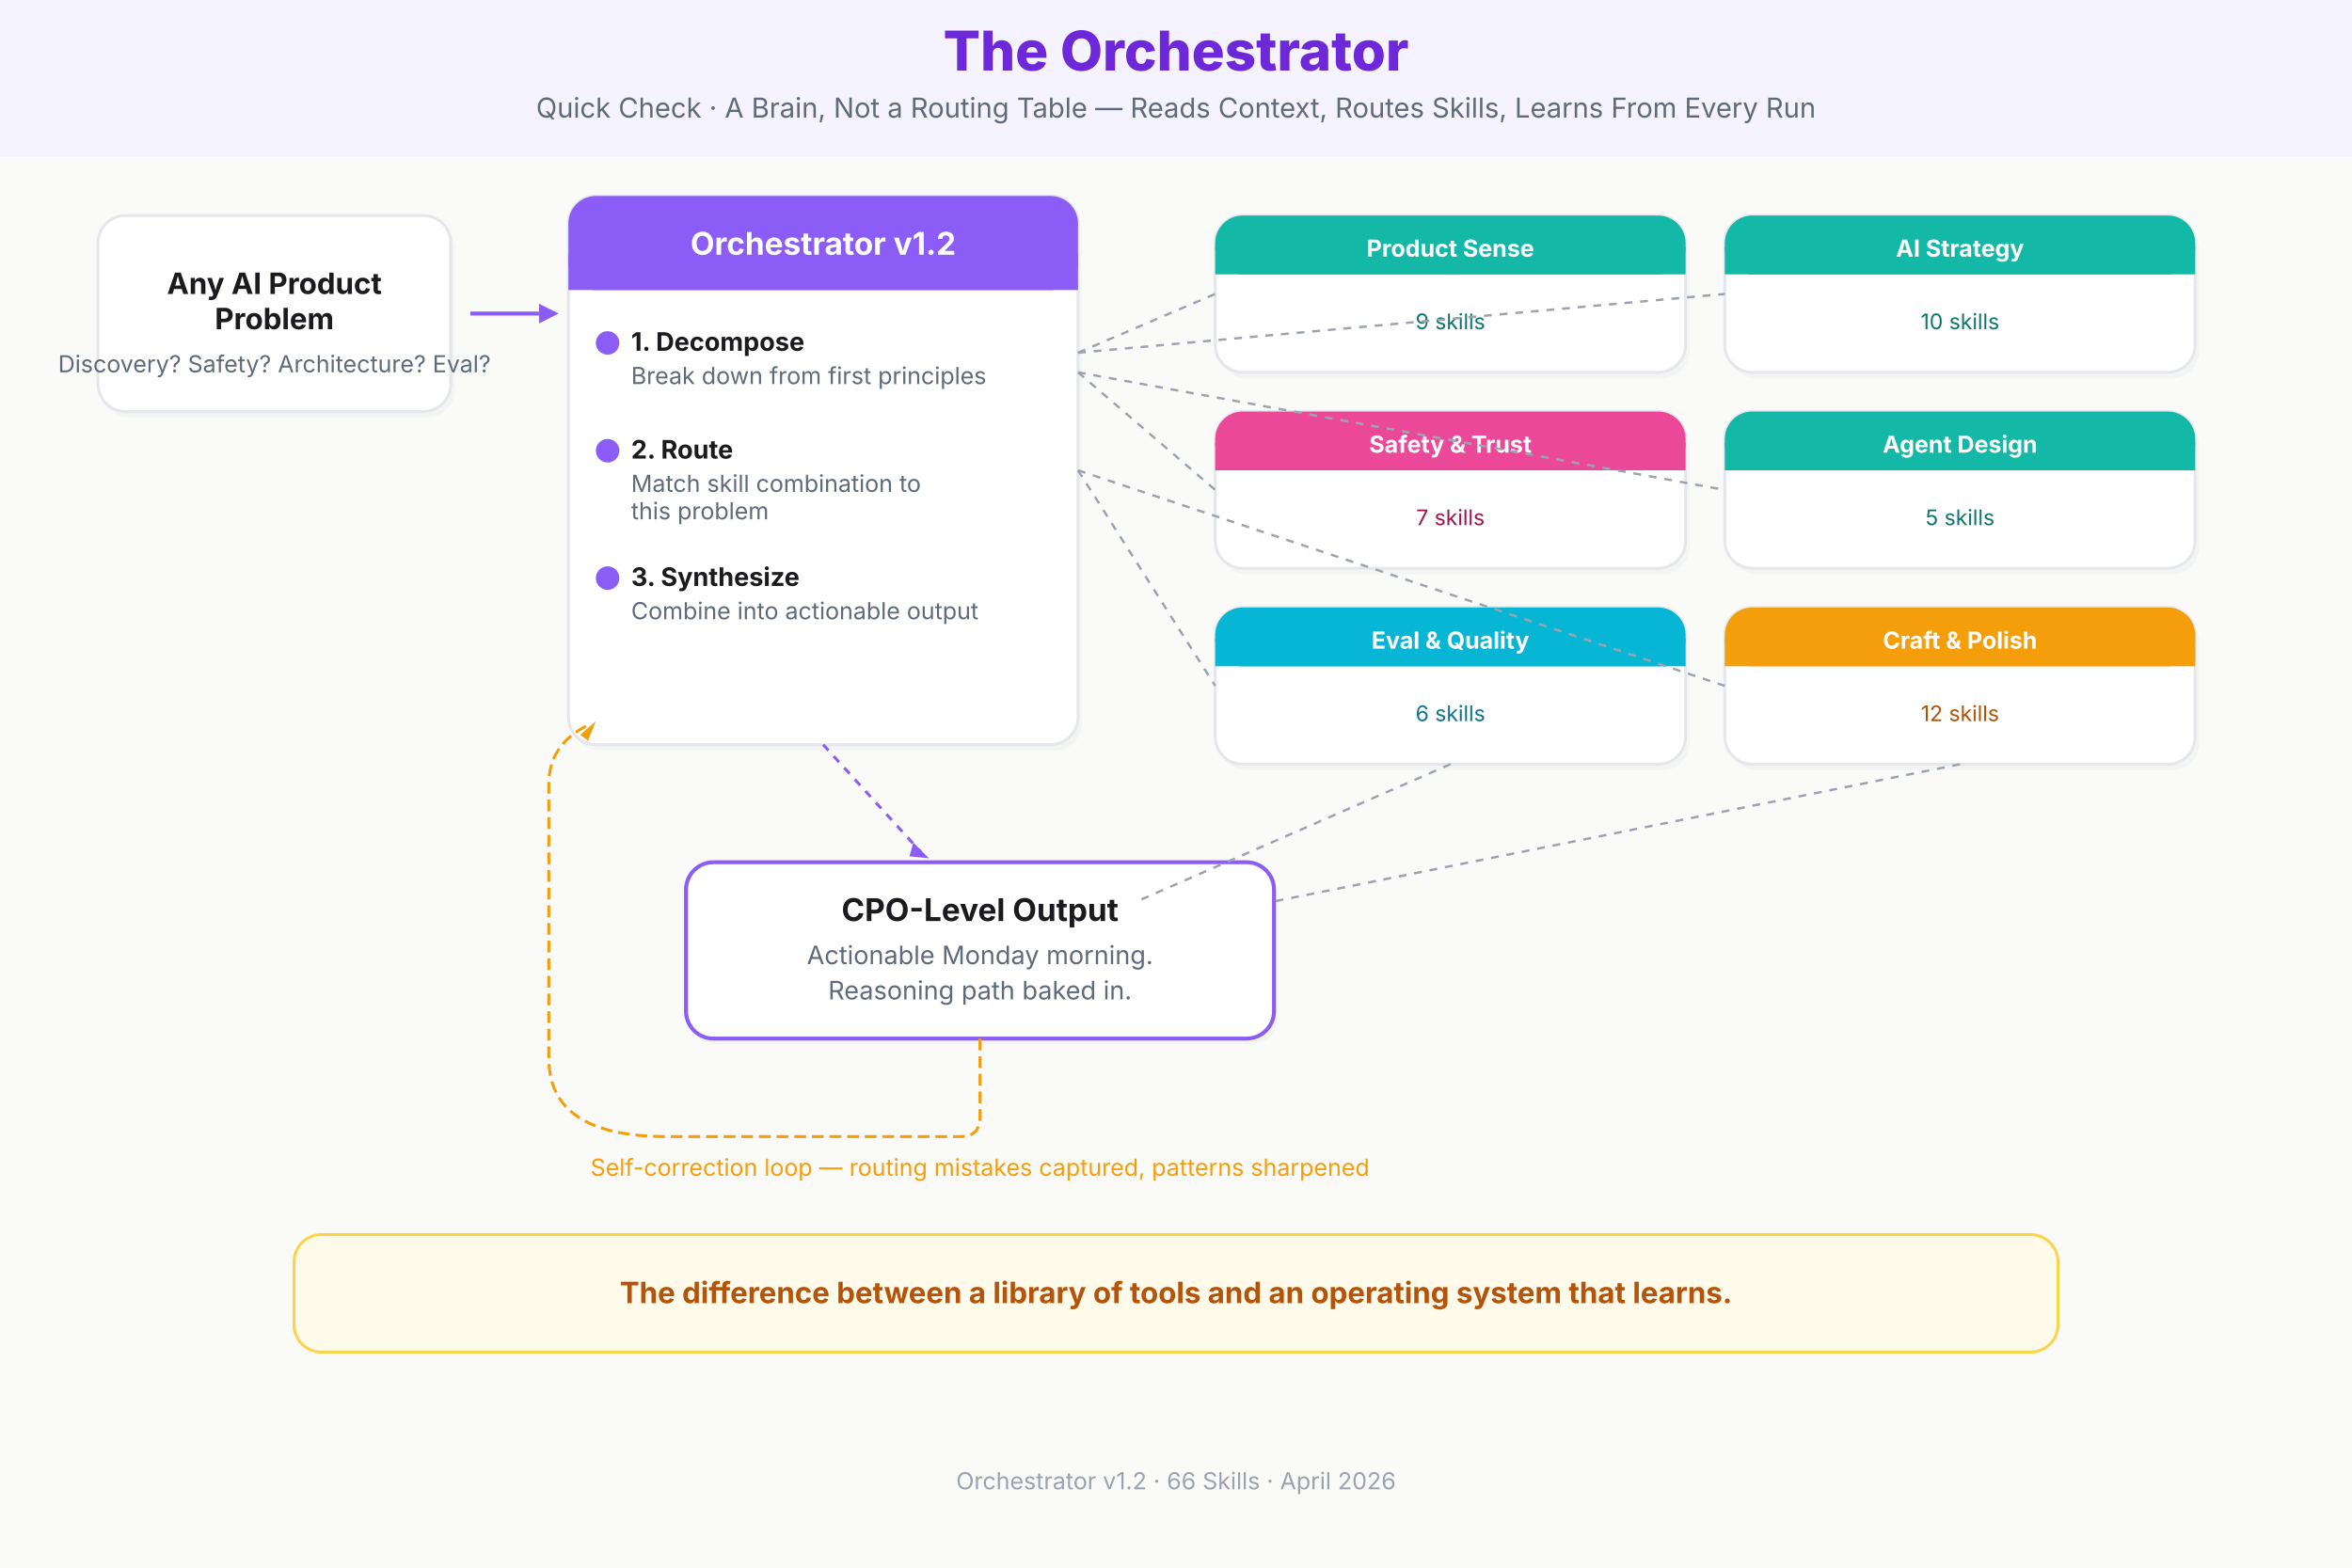
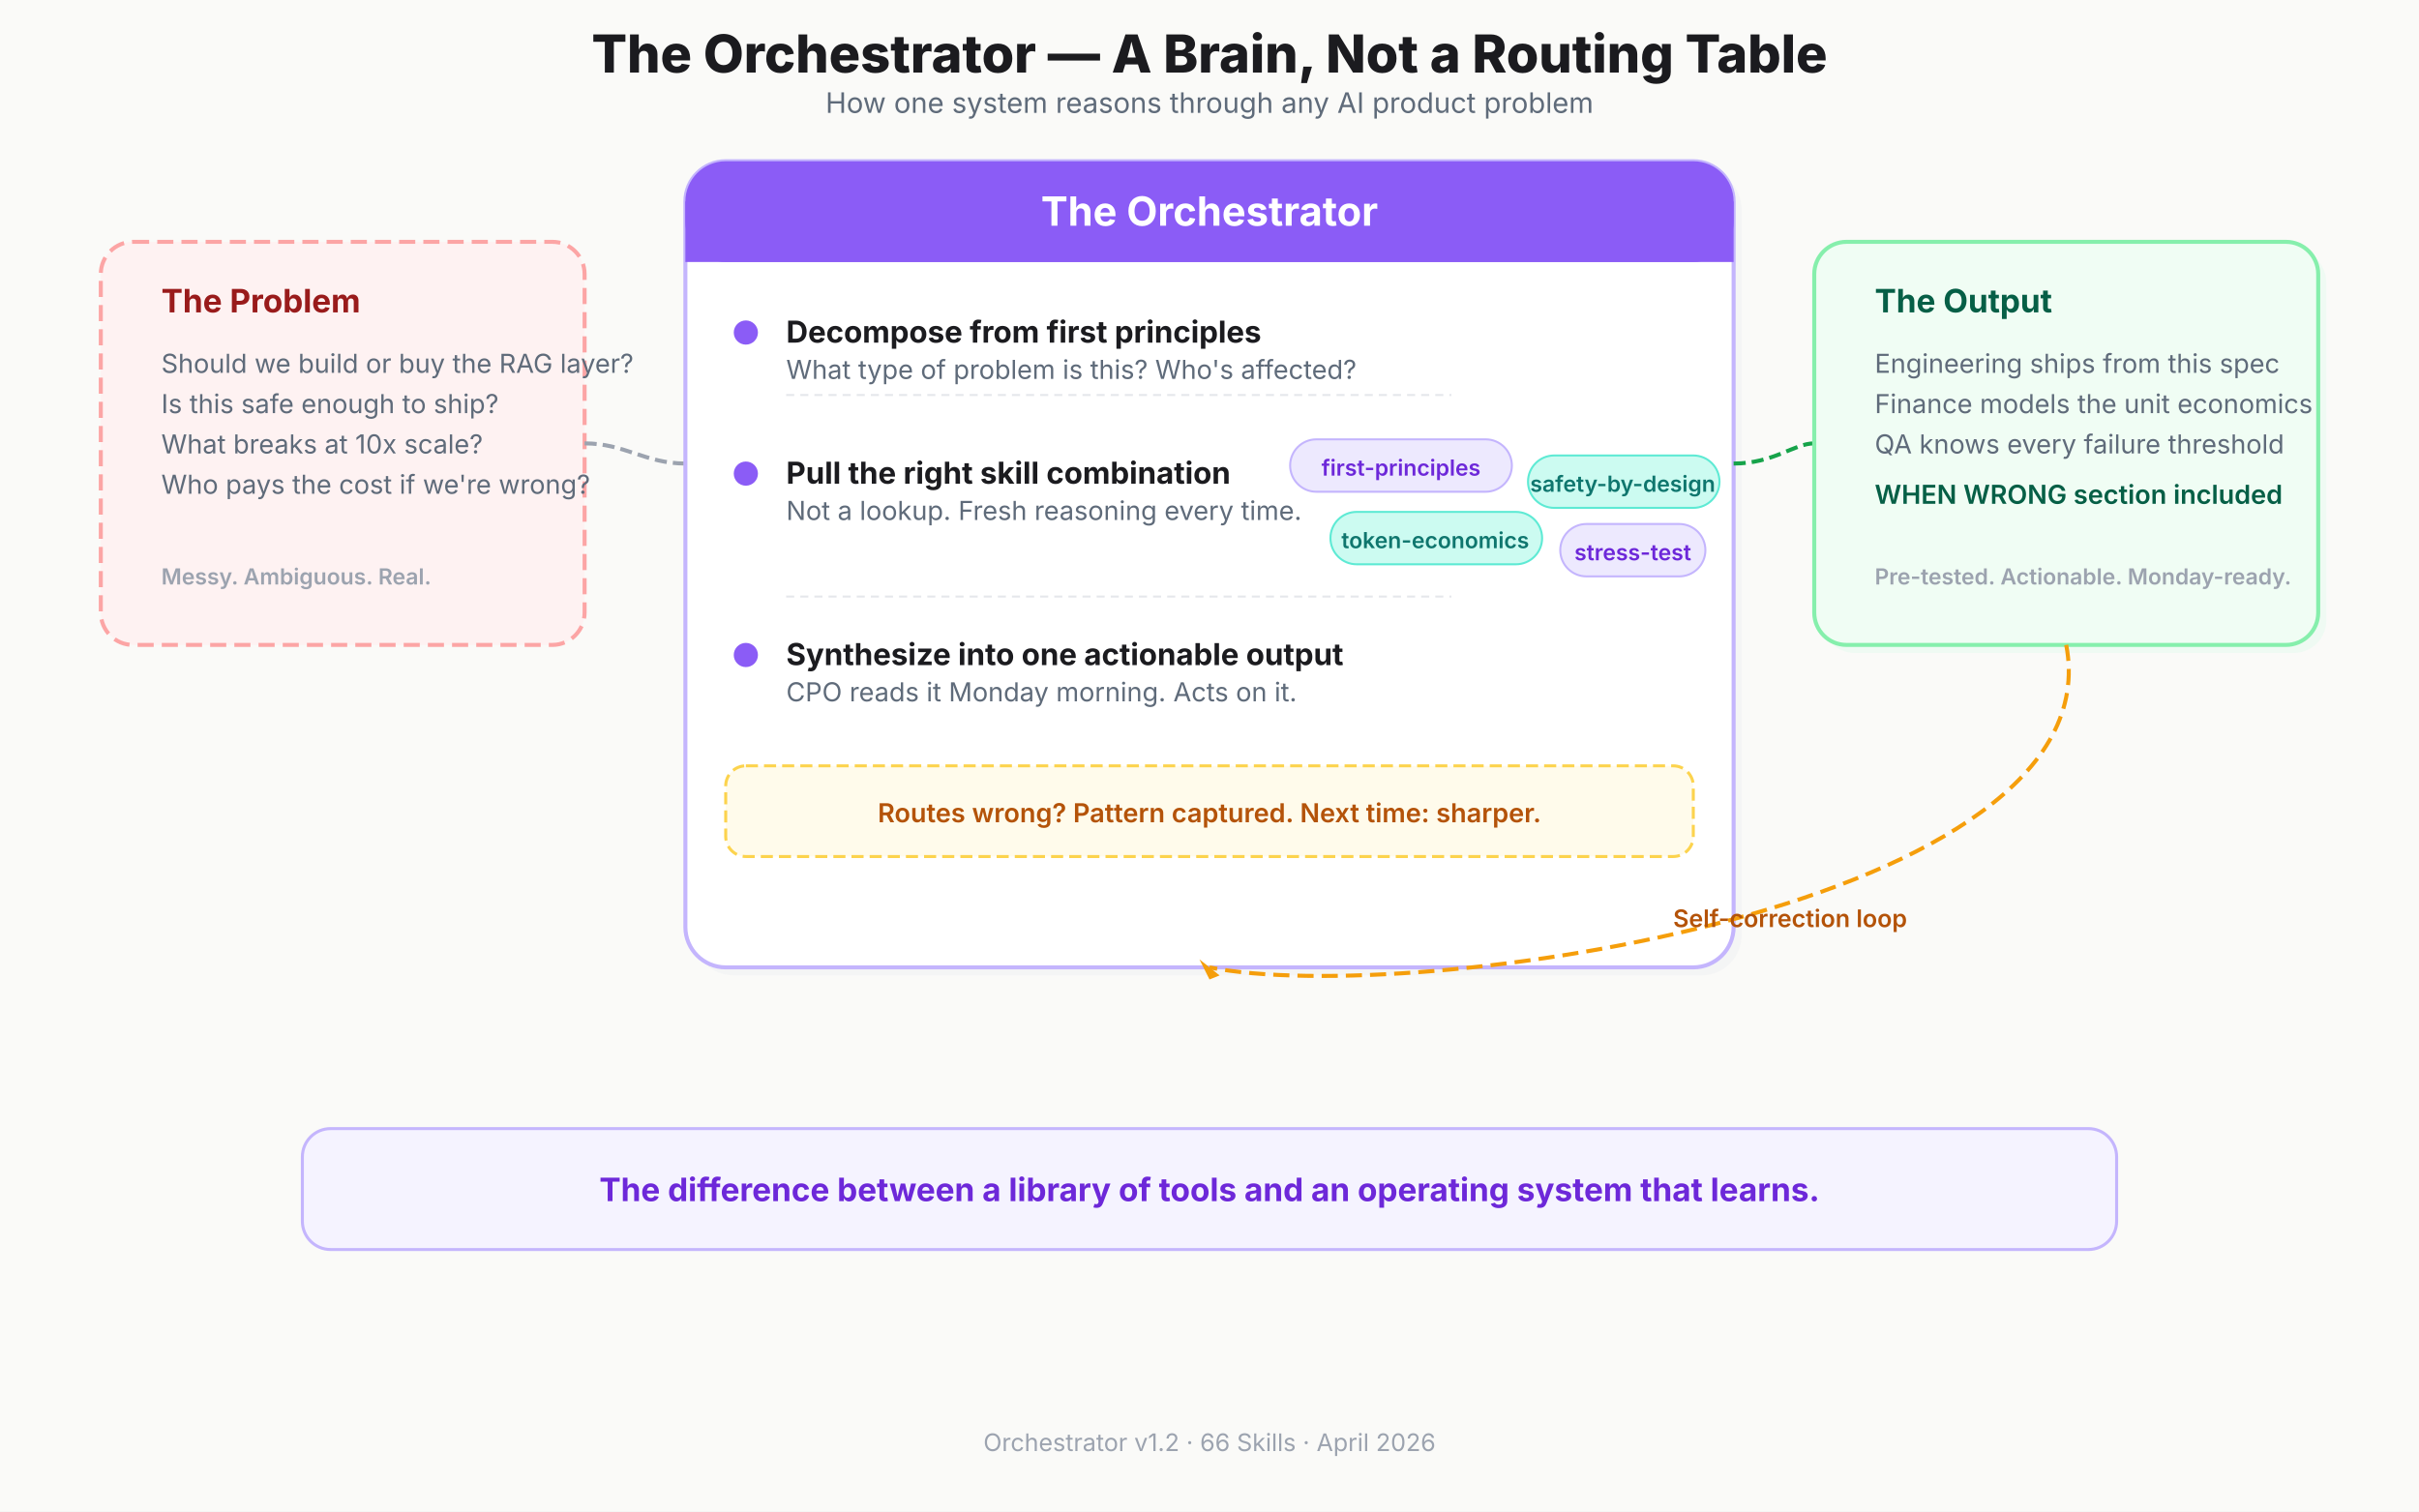
- <svg xmlns="http://www.w3.org/2000/svg" viewBox="0 0 1200 800">
-   <rect width="1200" height="800" fill="#FAFAF8" />
-   <rect x="0" y="0" width="1200" height="80" fill="#F5F3FF" />
-   <text x="600" y="36" font-family="Inter, Segoe UI, sans-serif" font-size="28" font-weight="800" fill="#6D28D9" text-anchor="middle">The Orchestrator</text>
-   <text x="600" y="60" font-family="Inter, Segoe UI, sans-serif" font-size="14" fill="#5F6B7A" text-anchor="middle">Quick Check · A Brain, Not a Routing Table — Reads Context, Routes Skills, Learns From Every Run</text>
-   <rect x="52" y="113" width="180" height="100" rx="14" fill="#E5E7EB" opacity="0.3" />
-   <rect x="50" y="110" width="180" height="100" rx="14" fill="#FFFFFF" stroke="#E5E7EB" stroke-width="1.5" />
-   <text x="140" y="150" font-family="Inter, Segoe UI, sans-serif" font-size="15" font-weight="700" fill="#1B1B1F" text-anchor="middle">Any AI Product</text>
-   <text x="140" y="168" font-family="Inter, Segoe UI, sans-serif" font-size="15" font-weight="700" fill="#1B1B1F" text-anchor="middle">Problem</text>
-   <text x="140" y="190" font-family="Inter, Segoe UI, sans-serif" font-size="12" fill="#5F6B7A" text-anchor="middle">Discovery? Safety? Architecture? Eval?</text>
-   <line x1="240" y1="160" x2="275" y2="160" stroke="#8B5CF6" stroke-width="2" />
-   <polygon points="275,155 285,160 275,165" fill="#8B5CF6" />
-   <rect x="292" y="103" width="260" height="280" rx="14" fill="#E5E7EB" opacity="0.3" />
-   <rect x="290" y="100" width="260" height="280" rx="14" fill="#FFFFFF" stroke="#E5E7EB" stroke-width="1.5" />
-   <rect x="290" y="100" width="260" height="48" rx="14" fill="#8B5CF6" />
-   <rect x="290" y="130" width="260" height="18" fill="#8B5CF6" />
-   <text x="420" y="130" font-family="Inter, Segoe UI, sans-serif" font-size="16" font-weight="700" fill="#FFFFFF" text-anchor="middle">Orchestrator v1.2</text>
-   <circle cx="310" cy="175" r="6" fill="#8B5CF6" />
-   <text x="322" y="179" font-family="Inter, Segoe UI, sans-serif" font-size="13" font-weight="700" fill="#1B1B1F">1. Decompose</text>
-   <text x="322" y="196" font-family="Inter, Segoe UI, sans-serif" font-size="12" fill="#5F6B7A">Break down from first principles</text>
-   <circle cx="310" cy="230" r="6" fill="#8B5CF6" />
-   <text x="322" y="234" font-family="Inter, Segoe UI, sans-serif" font-size="13" font-weight="700" fill="#1B1B1F">2. Route</text>
-   <text x="322" y="251" font-family="Inter, Segoe UI, sans-serif" font-size="12" fill="#5F6B7A">Match skill combination to</text>
-   <text x="322" y="265" font-family="Inter, Segoe UI, sans-serif" font-size="12" fill="#5F6B7A">this problem</text>
-   <circle cx="310" cy="295" r="6" fill="#8B5CF6" />
-   <text x="322" y="299" font-family="Inter, Segoe UI, sans-serif" font-size="13" font-weight="700" fill="#1B1B1F">3. Synthesize</text>
-   <text x="322" y="316" font-family="Inter, Segoe UI, sans-serif" font-size="12" fill="#5F6B7A">Combine into actionable output</text>
-   <rect x="622" y="113" width="240" height="80" rx="14" fill="#E5E7EB" opacity="0.3" />
-   <rect x="620" y="110" width="240" height="80" rx="14" fill="#FFFFFF" stroke="#E5E7EB" stroke-width="1.5" />
-   <rect x="620" y="110" width="240" height="30" rx="14" fill="#14B8A6" />
-   <rect x="620" y="126" width="240" height="14" fill="#14B8A6" />
-   <text x="740" y="131" font-family="Inter, Segoe UI, sans-serif" font-size="12" font-weight="700" fill="#FFFFFF" text-anchor="middle">Product Sense</text>
-   <text x="740" y="168" font-family="Inter, Segoe UI, sans-serif" font-size="11" fill="#0F766E" text-anchor="middle">9 skills</text>
-   <rect x="882" y="113" width="240" height="80" rx="14" fill="#E5E7EB" opacity="0.3" />
-   <rect x="880" y="110" width="240" height="80" rx="14" fill="#FFFFFF" stroke="#E5E7EB" stroke-width="1.5" />
-   <rect x="880" y="110" width="240" height="30" rx="14" fill="#14B8A6" />
-   <rect x="880" y="126" width="240" height="14" fill="#14B8A6" />
-   <text x="1000" y="131" font-family="Inter, Segoe UI, sans-serif" font-size="12" font-weight="700" fill="#FFFFFF" text-anchor="middle">AI Strategy</text>
-   <text x="1000" y="168" font-family="Inter, Segoe UI, sans-serif" font-size="11" fill="#0F766E" text-anchor="middle">10 skills</text>
-   <rect x="622" y="213" width="240" height="80" rx="14" fill="#E5E7EB" opacity="0.3" />
-   <rect x="620" y="210" width="240" height="80" rx="14" fill="#FFFFFF" stroke="#E5E7EB" stroke-width="1.5" />
-   <rect x="620" y="210" width="240" height="30" rx="14" fill="#EC4899" />
-   <rect x="620" y="226" width="240" height="14" fill="#EC4899" />
-   <text x="740" y="231" font-family="Inter, Segoe UI, sans-serif" font-size="12" font-weight="700" fill="#FFFFFF" text-anchor="middle">Safety &amp; Trust</text>
-   <text x="740" y="268" font-family="Inter, Segoe UI, sans-serif" font-size="11" fill="#9D174D" text-anchor="middle">7 skills</text>
-   <rect x="882" y="213" width="240" height="80" rx="14" fill="#E5E7EB" opacity="0.3" />
-   <rect x="880" y="210" width="240" height="80" rx="14" fill="#FFFFFF" stroke="#E5E7EB" stroke-width="1.5" />
-   <rect x="880" y="210" width="240" height="30" rx="14" fill="#14B8A6" />
-   <rect x="880" y="226" width="240" height="14" fill="#14B8A6" />
-   <text x="1000" y="231" font-family="Inter, Segoe UI, sans-serif" font-size="12" font-weight="700" fill="#FFFFFF" text-anchor="middle">Agent Design</text>
-   <text x="1000" y="268" font-family="Inter, Segoe UI, sans-serif" font-size="11" fill="#0F766E" text-anchor="middle">5 skills</text>
-   <rect x="622" y="313" width="240" height="80" rx="14" fill="#E5E7EB" opacity="0.3" />
-   <rect x="620" y="310" width="240" height="80" rx="14" fill="#FFFFFF" stroke="#E5E7EB" stroke-width="1.5" />
-   <rect x="620" y="310" width="240" height="30" rx="14" fill="#06B6D4" />
-   <rect x="620" y="326" width="240" height="14" fill="#06B6D4" />
-   <text x="740" y="331" font-family="Inter, Segoe UI, sans-serif" font-size="12" font-weight="700" fill="#FFFFFF" text-anchor="middle">Eval &amp; Quality</text>
-   <text x="740" y="368" font-family="Inter, Segoe UI, sans-serif" font-size="11" fill="#0E7490" text-anchor="middle">6 skills</text>
-   <rect x="882" y="313" width="240" height="80" rx="14" fill="#E5E7EB" opacity="0.3" />
-   <rect x="880" y="310" width="240" height="80" rx="14" fill="#FFFFFF" stroke="#E5E7EB" stroke-width="1.5" />
-   <rect x="880" y="310" width="240" height="30" rx="14" fill="#F59E0B" />
-   <rect x="880" y="326" width="240" height="14" fill="#F59E0B" />
-   <text x="1000" y="331" font-family="Inter, Segoe UI, sans-serif" font-size="12" font-weight="700" fill="#FFFFFF" text-anchor="middle">Craft &amp; Polish</text>
-   <text x="1000" y="368" font-family="Inter, Segoe UI, sans-serif" font-size="11" fill="#B45309" text-anchor="middle">12 skills</text>
-   <line x1="550" y1="180" x2="620" y2="150" stroke="#9CA3AF" stroke-width="1.2" stroke-dasharray="4,4" />
-   <line x1="550" y1="190" x2="620" y2="250" stroke="#9CA3AF" stroke-width="1.2" stroke-dasharray="4,4" />
-   <line x1="550" y1="240" x2="620" y2="350" stroke="#9CA3AF" stroke-width="1.2" stroke-dasharray="4,4" />
-   <line x1="550" y1="180" x2="880" y2="150" stroke="#9CA3AF" stroke-width="1.2" stroke-dasharray="4,4" />
-   <line x1="550" y1="190" x2="880" y2="250" stroke="#9CA3AF" stroke-width="1.2" stroke-dasharray="4,4" />
-   <line x1="550" y1="240" x2="880" y2="350" stroke="#9CA3AF" stroke-width="1.2" stroke-dasharray="4,4" />
-   <rect x="352" y="443" width="300" height="90" rx="14" fill="#E5E7EB" opacity="0.3" />
-   <rect x="350" y="440" width="300" height="90" rx="14" fill="#FFFFFF" stroke="#8B5CF6" stroke-width="2" />
-   <text x="500" y="470" font-family="Inter, Segoe UI, sans-serif" font-size="16" font-weight="700" fill="#1B1B1F" text-anchor="middle">CPO-Level Output</text>
-   <text x="500" y="492" font-family="Inter, Segoe UI, sans-serif" font-size="13" fill="#5F6B7A" text-anchor="middle">Actionable Monday morning.</text>
-   <text x="500" y="510" font-family="Inter, Segoe UI, sans-serif" font-size="13" fill="#5F6B7A" text-anchor="middle">Reasoning path baked in.</text>
-   <line x1="420" y1="380" x2="470" y2="435" stroke="#8B5CF6" stroke-width="1.5" stroke-dasharray="4,4" />
-   <polygon points="466,430 474,438 464,437" fill="#8B5CF6" />
-   <line x1="740" y1="390" x2="580" y2="460" stroke="#9CA3AF" stroke-width="1.2" stroke-dasharray="4,4" />
-   <line x1="1000" y1="390" x2="650" y2="460" stroke="#9CA3AF" stroke-width="1.2" stroke-dasharray="4,4" />
-   <path d="M 500,530 L 500,570 Q 500,580 490,580 L 340,580 Q 280,580 280,540 L 280,400 Q 280,380 300,370" stroke="#F59E0B" stroke-width="1.5" stroke-dasharray="6,3" fill="none" />
-   <polygon points="296,375 304,368 300,378" fill="#F59E0B" />
-   <text x="500" y="600" font-family="Inter, Segoe UI, sans-serif" font-size="12" fill="#F59E0B" text-anchor="middle">Self-correction loop — routing mistakes captured, patterns sharpened</text>
-   <rect x="150" y="630" width="900" height="60" rx="14" fill="#FFFBEB" stroke="#FCD34D" stroke-width="1.5" />
-   <text x="600" y="665" font-family="Inter, Segoe UI, sans-serif" font-size="15" font-weight="700" fill="#B45309" text-anchor="middle">The difference between a library of tools and an operating system that learns.</text>
-   <text x="600" y="760" font-family="Inter, Segoe UI, sans-serif" font-size="12" fill="#9CA3AF" text-anchor="middle">Orchestrator v1.2 · 66 Skills · April 2026</text>
+ <svg xmlns="http://www.w3.org/2000/svg" viewBox="0 0 1200 750">
+   <rect width="1200" height="750" fill="#FAFAF8" />
+   <text x="600" y="36" font-family="Inter, Segoe UI, sans-serif" font-size="26" font-weight="800" fill="#1B1B1F" text-anchor="middle">The Orchestrator — A Brain, Not a Routing Table</text>
+   <text x="600" y="56" font-family="Inter, Segoe UI, sans-serif" font-size="14" fill="#5F6B7A" text-anchor="middle">How one system reasons through any AI product problem</text>
+   <rect x="50" y="120" width="240" height="200" rx="16" fill="#FEF2F2" stroke="#FCA5A5" stroke-width="2" stroke-dasharray="8,4" />
+   <text x="80" y="155" font-family="Inter, Segoe UI, sans-serif" font-size="16" font-weight="700" fill="#991B1B">The Problem</text>
+   <text x="80" y="185" font-family="Inter, Segoe UI, sans-serif" font-size="13" fill="#5F6B7A">Should we build or buy the RAG layer?</text>
+   <text x="80" y="205" font-family="Inter, Segoe UI, sans-serif" font-size="13" fill="#5F6B7A">Is this safe enough to ship?</text>
+   <text x="80" y="225" font-family="Inter, Segoe UI, sans-serif" font-size="13" fill="#5F6B7A">What breaks at 10x scale?</text>
+   <text x="80" y="245" font-family="Inter, Segoe UI, sans-serif" font-size="13" fill="#5F6B7A">Who pays the cost if we're wrong?</text>
+   <text x="80" y="290" font-family="Inter, Segoe UI, sans-serif" font-size="11" font-weight="600" fill="#9CA3AF">Messy. Ambiguous. Real.</text>
+   <path d="M 290 220 C 310 220 320 230 340 230" stroke="#9CA3AF" stroke-width="2" stroke-dasharray="6,3" fill="none" />
+   <rect x="344" y="84" width="520" height="400" rx="20" fill="#E5E7EB" opacity="0.25" />
+   <rect x="340" y="80" width="520" height="400" rx="20" fill="#FFFFFF" stroke="#C4B5FD" stroke-width="2" />
+   <rect x="340" y="80" width="520" height="50" rx="20" fill="#8B5CF6" />
+   <rect x="340" y="100" width="520" height="30" fill="#8B5CF6" />
+   <text x="600" y="112" font-family="Inter, Segoe UI, sans-serif" font-size="20" font-weight="700" fill="#FFFFFF" text-anchor="middle">The Orchestrator</text>
+   <circle cx="370" cy="165" r="6" fill="#8B5CF6" />
+   <text x="390" y="170" font-family="Inter, Segoe UI, sans-serif" font-size="15" font-weight="700" fill="#1B1B1F">Decompose from first principles</text>
+   <text x="390" y="188" font-family="Inter, Segoe UI, sans-serif" font-size="13" fill="#5F6B7A">What type of problem is this? Who's affected?</text>
+   <line x1="390" y1="196" x2="720" y2="196" stroke="#E5E7EB" stroke-width="1" stroke-dasharray="4,3" />
+   <circle cx="370" cy="235" r="6" fill="#8B5CF6" />
+   <text x="390" y="240" font-family="Inter, Segoe UI, sans-serif" font-size="15" font-weight="700" fill="#1B1B1F">Pull the right skill combination</text>
+   <text x="390" y="258" font-family="Inter, Segoe UI, sans-serif" font-size="13" fill="#5F6B7A">Not a lookup. Fresh reasoning every time.</text>
+   <rect x="640" y="218" width="110" height="26" rx="13" fill="#EDE9FE" stroke="#C4B5FD" stroke-width="1" />
+   <text x="695" y="236" font-family="Inter, Segoe UI, sans-serif" font-size="11" font-weight="600" fill="#6D28D9" text-anchor="middle">first-principles</text>
+   <rect x="758" y="226" width="95" height="26" rx="13" fill="#CCFBF1" stroke="#5EEAD4" stroke-width="1" />
+   <text x="805" y="244" font-family="Inter, Segoe UI, sans-serif" font-size="11" font-weight="600" fill="#0F766E" text-anchor="middle">safety-by-design</text>
+   <rect x="660" y="254" width="105" height="26" rx="13" fill="#CCFBF1" stroke="#5EEAD4" stroke-width="1" />
+   <text x="712" y="272" font-family="Inter, Segoe UI, sans-serif" font-size="11" font-weight="600" fill="#0F766E" text-anchor="middle">token-economics</text>
+   <rect x="774" y="260" width="72" height="26" rx="13" fill="#EDE9FE" stroke="#C4B5FD" stroke-width="1" />
+   <text x="810" y="278" font-family="Inter, Segoe UI, sans-serif" font-size="11" font-weight="600" fill="#6D28D9" text-anchor="middle">stress-test</text>
+   <line x1="390" y1="296" x2="720" y2="296" stroke="#E5E7EB" stroke-width="1" stroke-dasharray="4,3" />
+   <circle cx="370" cy="325" r="6" fill="#8B5CF6" />
+   <text x="390" y="330" font-family="Inter, Segoe UI, sans-serif" font-size="15" font-weight="700" fill="#1B1B1F">Synthesize into one actionable output</text>
+   <text x="390" y="348" font-family="Inter, Segoe UI, sans-serif" font-size="13" fill="#5F6B7A">CPO reads it Monday morning. Acts on it.</text>
+   <rect x="360" y="380" width="480" height="45" rx="10" fill="#FFFBEB" stroke="#FCD34D" stroke-width="1.5" stroke-dasharray="6,3" />
+   <text x="600" y="408" font-family="Inter, Segoe UI, sans-serif" font-size="13" font-weight="600" fill="#B45309" text-anchor="middle">Routes wrong? Pattern captured. Next time: sharper.</text>
+   <path d="M 860 230 C 880 230 890 220 900 220" stroke="#16A34A" stroke-width="2" stroke-dasharray="6,3" fill="none" />
+   <rect x="904" y="124" width="250" height="200" rx="16" fill="#D1FAE5" opacity="0.25" />
+   <rect x="900" y="120" width="250" height="200" rx="16" fill="#F0FDF4" stroke="#86EFAC" stroke-width="2" />
+   <text x="930" y="155" font-family="Inter, Segoe UI, sans-serif" font-size="16" font-weight="700" fill="#065F46">The Output</text>
+   <text x="930" y="185" font-family="Inter, Segoe UI, sans-serif" font-size="13" fill="#5F6B7A">Engineering ships from this spec</text>
+   <text x="930" y="205" font-family="Inter, Segoe UI, sans-serif" font-size="13" fill="#5F6B7A">Finance models the unit economics</text>
+   <text x="930" y="225" font-family="Inter, Segoe UI, sans-serif" font-size="13" fill="#5F6B7A">QA knows every failure threshold</text>
+   <text x="930" y="250" font-family="Inter, Segoe UI, sans-serif" font-size="13" font-weight="600" fill="#065F46">WHEN WRONG section included</text>
+   <text x="930" y="290" font-family="Inter, Segoe UI, sans-serif" font-size="11" font-weight="600" fill="#9CA3AF">Pre-tested. Actionable. Monday-ready.</text>
+   <path d="M 1025 320 C 1050 450 700 500 600 480" stroke="#F59E0B" stroke-width="2" stroke-dasharray="8,4" fill="none" />
+   <polygon points="605,484 595,476 600,486" fill="#F59E0B" />
+   <text x="830" y="460" font-family="Inter, Segoe UI, sans-serif" font-size="12" font-weight="600" fill="#B45309">Self-correction loop</text>
+   <rect x="150" y="560" width="900" height="60" rx="14" fill="#F5F3FF" stroke="#C4B5FD" stroke-width="1.5" />
+   <text x="600" y="596" font-family="Inter, Segoe UI, sans-serif" font-size="16" font-weight="700" fill="#6D28D9" text-anchor="middle">The difference between a library of tools and an operating system that learns.</text>
+   <text x="600" y="720" font-family="Inter, Segoe UI, sans-serif" font-size="12" fill="#9CA3AF" text-anchor="middle">Orchestrator v1.2 · 66 Skills · April 2026</text>
</svg>
